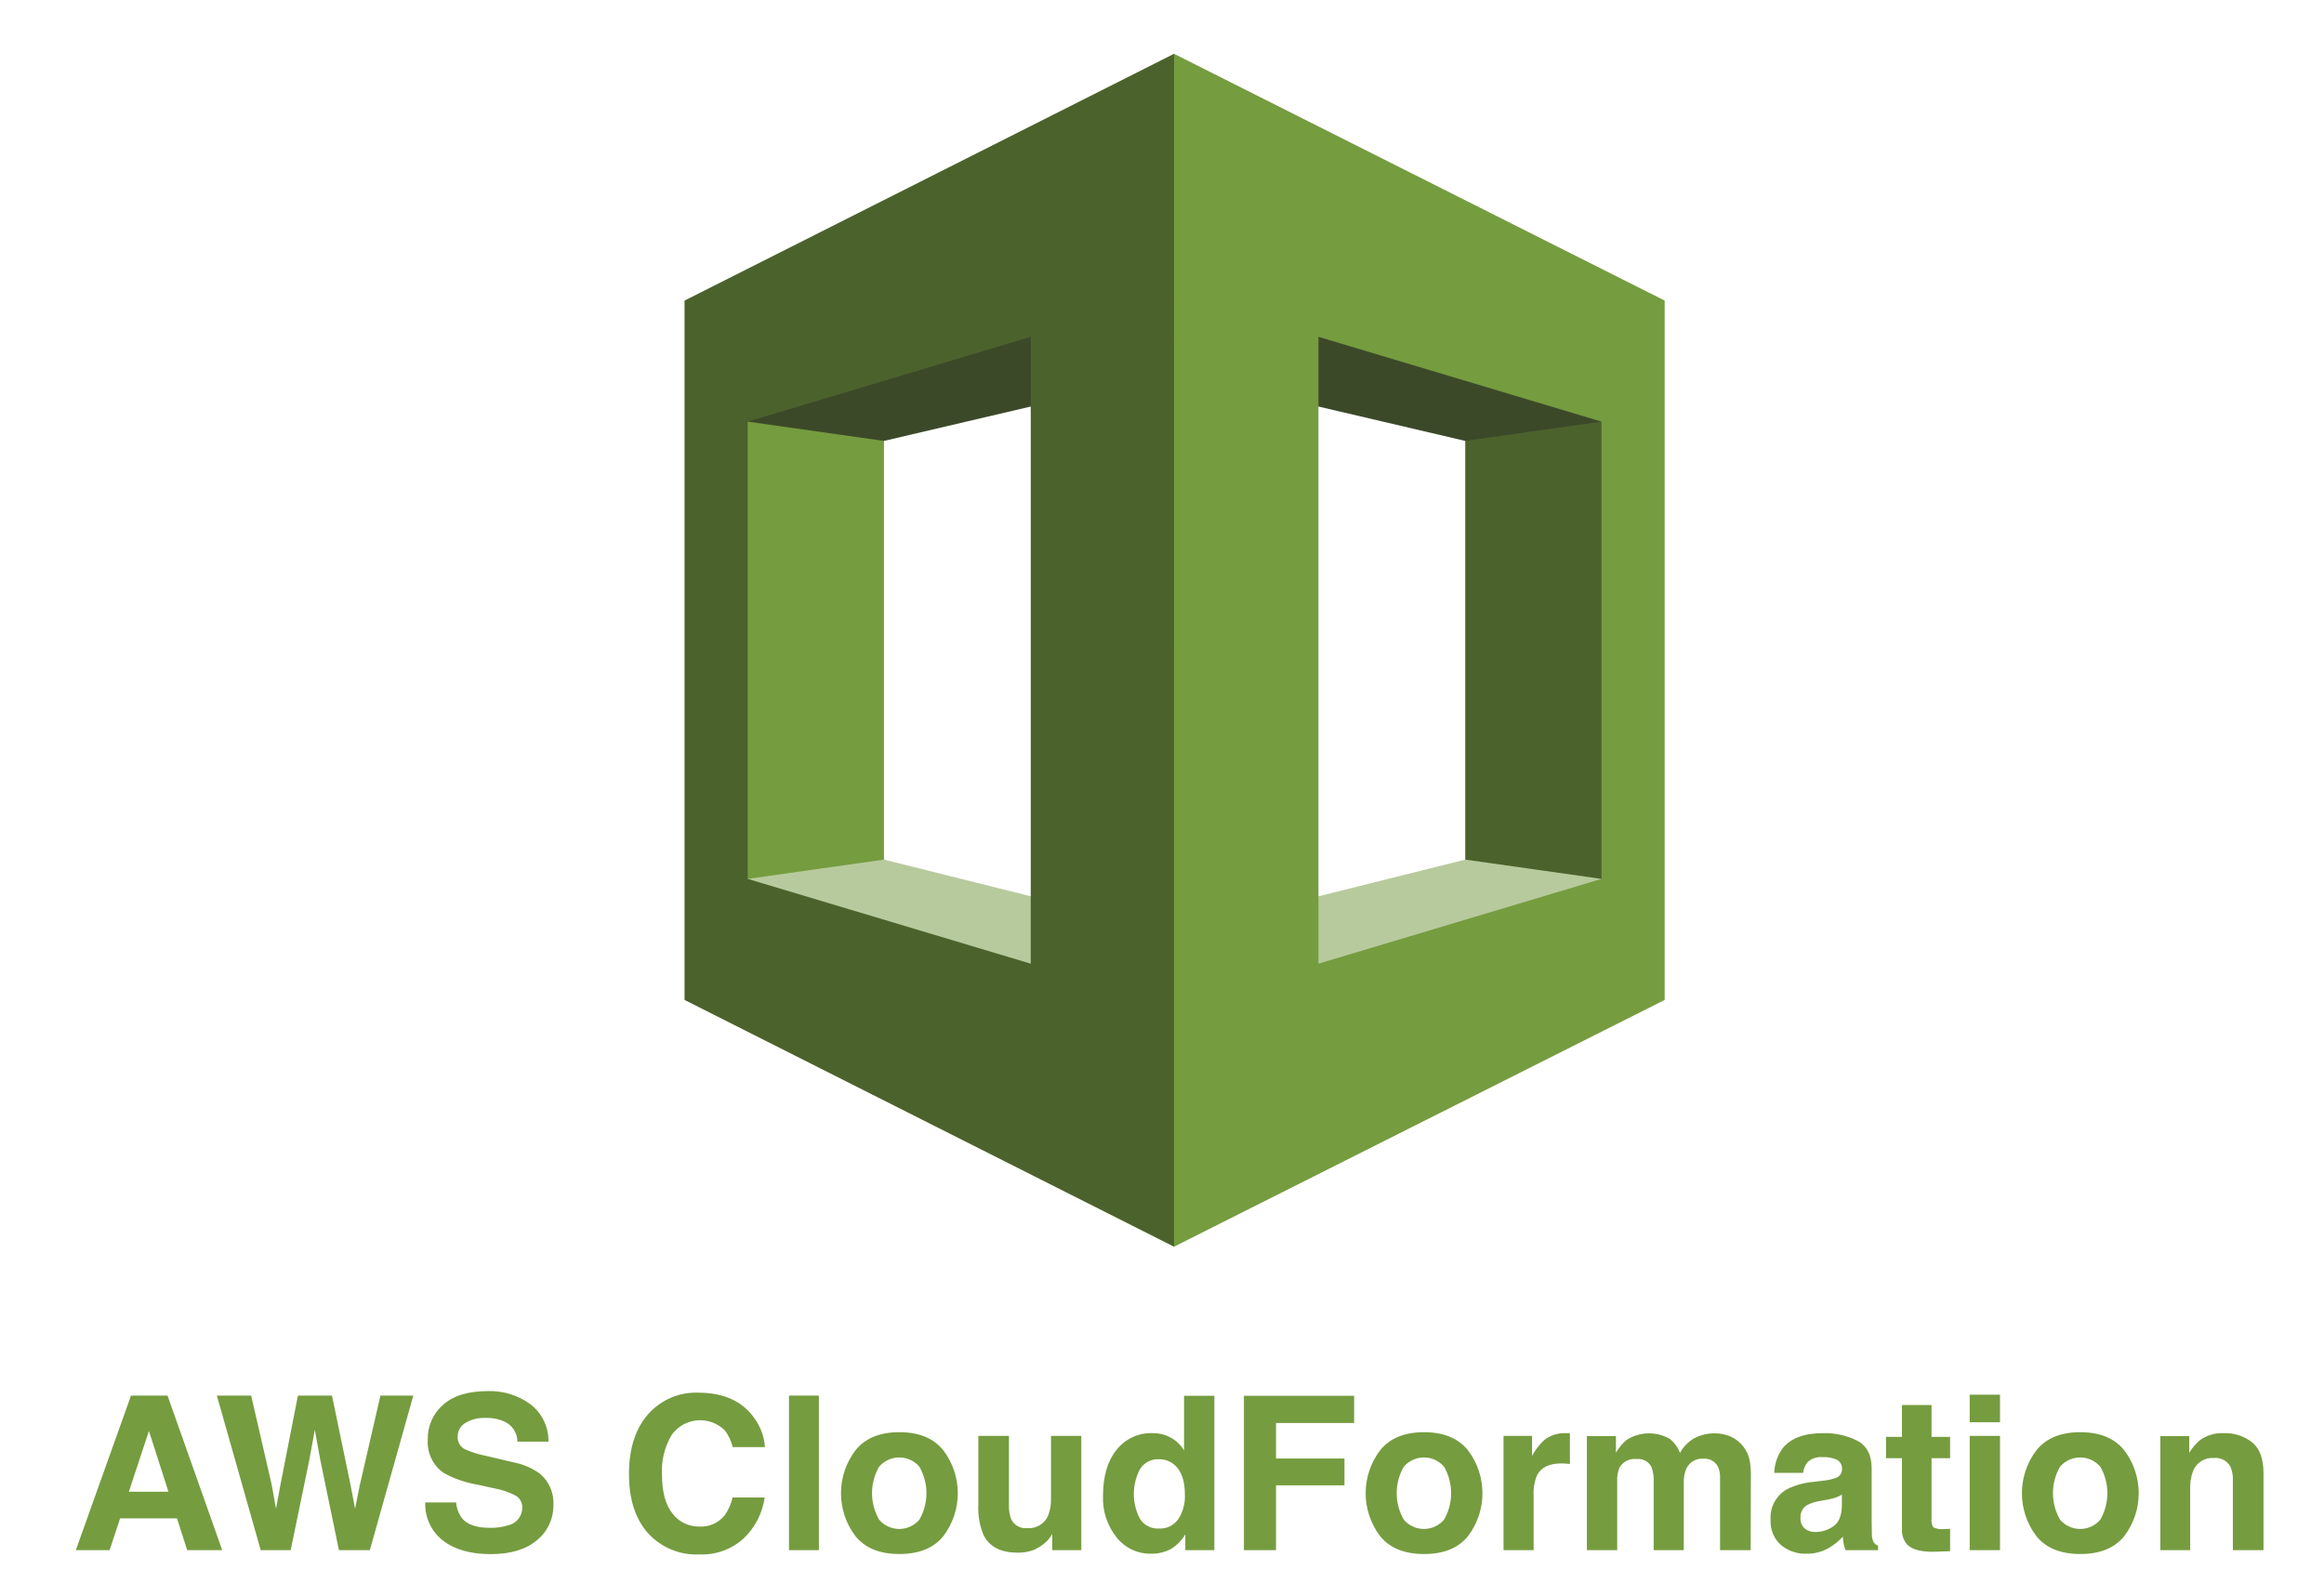
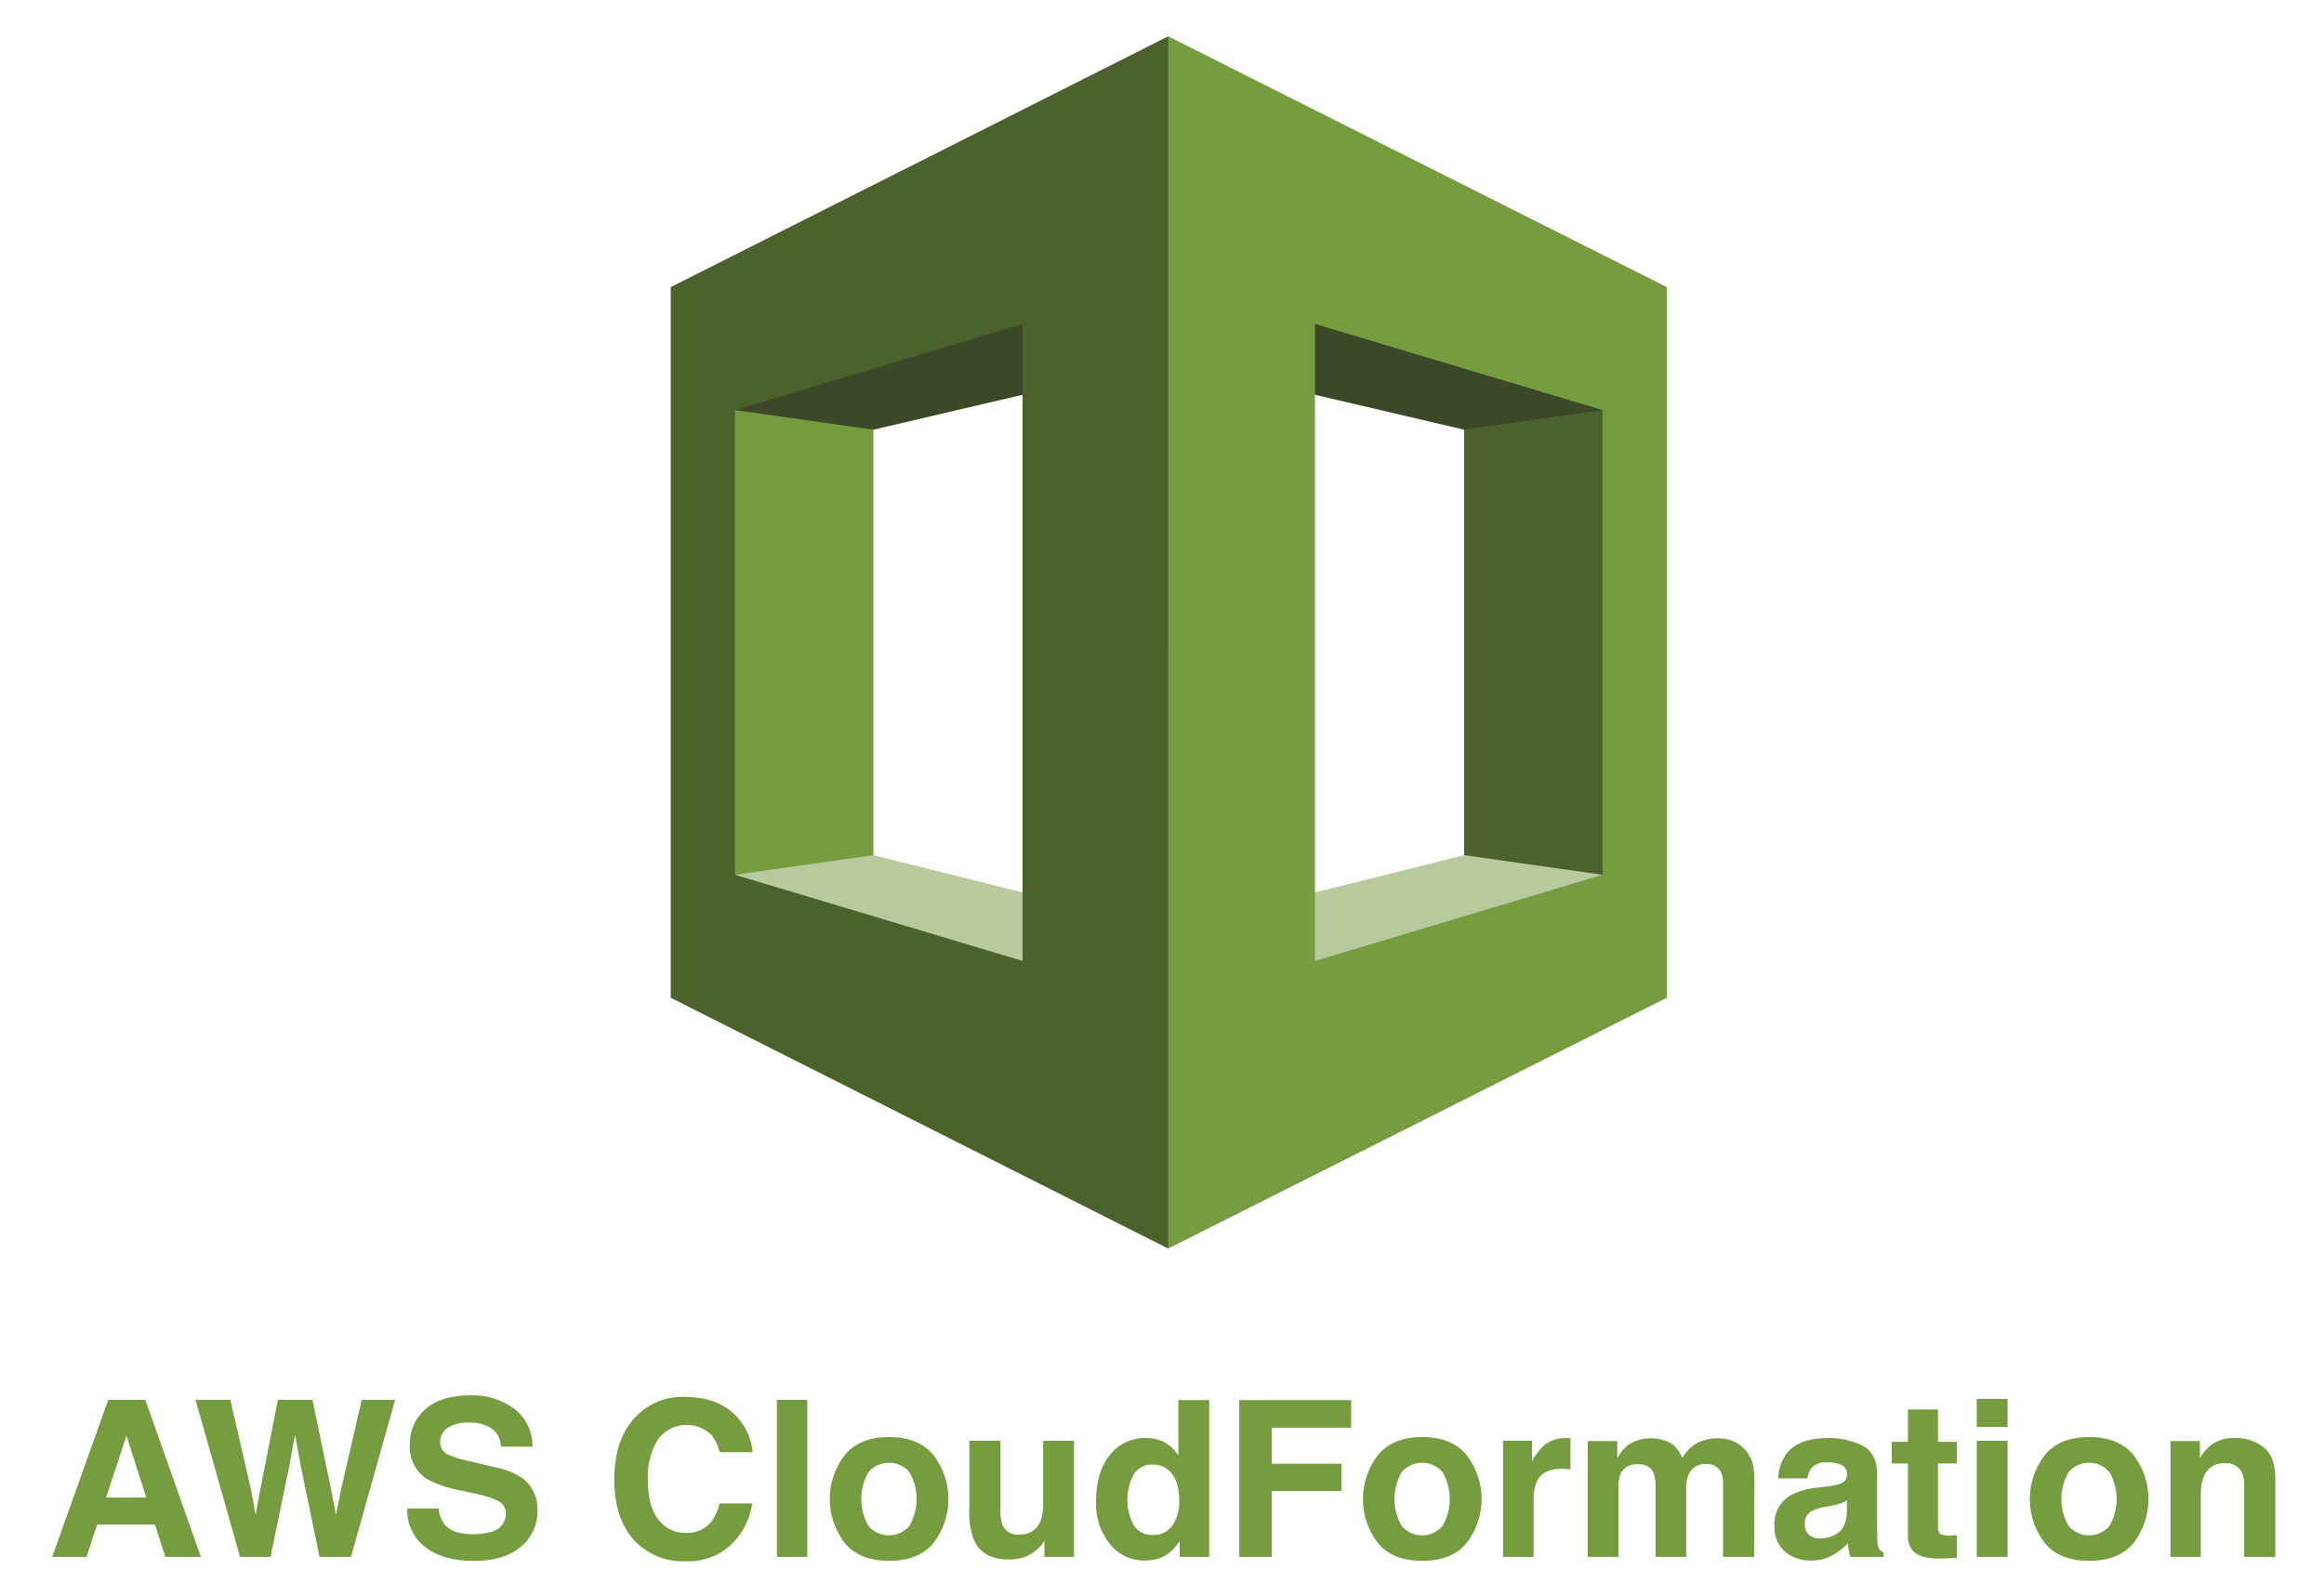
- <svg xmlns="http://www.w3.org/2000/svg" viewBox="16.48 -5.12 391.04 266.24">
+ <svg xmlns="http://www.w3.org/2000/svg" viewBox="20.60 -2.08 384.80 264.16">
  <defs>
    <style>.cls-1{fill:#759c3f}.cls-2{fill:#b7ca9d}.cls-3{fill:#4c622c}.cls-4{fill:#3c4929}</style>
  </defs>
  <path d="M165.218 160.387l-27.946-6.888V56.97l27.946-5.412v108.829z" class="cls-1" />
  <path d="M142.291 142.774l72.52 53.726v-44.575l-49.593-12.398-22.927 3.247z" class="cls-2" />
  <path d="M263.026 151.925l27.453 1.574.787-91.018-28.24-8.955v98.399z" class="cls-3" />
  <path d="M214.811 57.462l-49.593 11.611-22.927-3.247 72.52-52.348v43.984z" class="cls-4" />
  <path d="M285.953 142.774l-72.52 50.478v-41.327l49.593-12.398 22.927 3.247z" class="cls-2" />
  <path d="M213.433 57.462l49.593 11.611 22.927-3.247-71.831-54.513-.689 46.149z" class="cls-4" />
  <path d="M189.915 157.042l-47.625-14.268V65.826l47.625-14.268zM214.023 3.933l-82.36 41.525v117.684l82.36 41.525 20.959-98.99z" class="cls-3" />
  <path d="M238.327 51.558l47.625 14.268v76.948l-47.625 14.268V51.558zm-24.304 153.109l82.556-41.525V45.458L214.024 3.933zM38.522 229.722h6.148l9.2 26.005h-5.892l-1.716-5.346h-9.576l-1.763 5.346h-5.684zm-.358 16.177h6.66l-3.285-10.232zm20.576-16.177l3.433 14.891.748 4.145.75-4.06 2.937-14.976h5.734l3.09 14.89.792 4.146.802-3.986 3.467-15.05h5.532l-7.315 26.005h-5.203l-3.14-15.208-.918-5.028-.917 5.028-3.14 15.208h-5.047l-7.374-26.005zM93.222 247.7a5.268 5.268 0 0 0 .99 2.663q1.351 1.606 4.63 1.606a9.96 9.96 0 0 0 3.188-.424 3.025 3.025 0 0 0 2.324-3.017 2.222 2.222 0 0 0-1.139-1.993 12.355 12.355 0 0 0-3.61-1.218l-2.815-.617a17.545 17.545 0 0 1-5.703-1.993 6.341 6.341 0 0 1-2.629-5.628 7.474 7.474 0 0 1 2.572-5.805q2.571-2.311 7.554-2.311a11.581 11.581 0 0 1 7.1 2.18 7.745 7.745 0 0 1 3.08 6.324h-5.222a3.72 3.72 0 0 0-2.098-3.334 7.182 7.182 0 0 0-3.237-.654 6.164 6.164 0 0 0-3.437.847 2.68 2.68 0 0 0-1.284 2.364 2.23 2.23 0 0 0 1.266 2.082 15.768 15.768 0 0 0 3.455 1.077l4.564 1.076a11.607 11.607 0 0 1 4.497 1.887 6.362 6.362 0 0 1 2.325 5.311 7.462 7.462 0 0 1-2.755 5.919q-2.755 2.355-7.783 2.354-5.136 0-8.078-2.319a7.677 7.677 0 0 1-2.942-6.378zm32.705-15.262a10.705 10.705 0 0 1 7.993-3.21q6.493 0 9.496 4.304a9.388 9.388 0 0 1 1.78 4.852h-5.434a7.402 7.402 0 0 0-1.331-2.822 5.9 5.9 0 0 0-8.884.697 11.677 11.677 0 0 0-1.676 6.765q0 4.376 1.769 6.554a5.542 5.542 0 0 0 4.495 2.179 5.092 5.092 0 0 0 4.263-1.87 8.209 8.209 0 0 0 1.346-3.017h5.399a11.716 11.716 0 0 1-3.57 6.916 10.39 10.39 0 0 1-7.356 2.664 11.04 11.04 0 0 1-8.727-3.6q-3.176-3.615-3.177-9.914 0-6.809 3.614-10.498zm28.337 23.289h-5.028v-26.005h5.028zm20.941-2.353q-2.434 3.006-7.392 3.005-4.958 0-7.392-3.005a11.931 11.931 0 0 1 0-14.445q2.434-3.05 7.392-3.05 4.957 0 7.392 3.05a11.931 11.931 0 0 1 0 14.445zm-4.022-2.78a8.975 8.975 0 0 0 0-8.904 4.468 4.468 0 0 0-6.784 0 8.92 8.92 0 0 0 0 8.905 4.452 4.452 0 0 0 6.784 0zm15.067-14.098v11.592a6.087 6.087 0 0 0 .386 2.47 2.67 2.67 0 0 0 2.685 1.463 3.507 3.507 0 0 0 3.511-2.082 7.556 7.556 0 0 0 .492-2.981v-10.462h5.099v19.23h-4.888v-2.716a9.824 9.824 0 0 0-.351.53 3.545 3.545 0 0 1-.668.775 6.998 6.998 0 0 1-2.279 1.447 7.748 7.748 0 0 1-2.577.388q-4.258 0-5.735-3.07a11.764 11.764 0 0 1-.827-4.992v-11.592zm27.257.31a6.102 6.102 0 0 1 2.205 2.125v-9.174h5.099v25.97h-4.887v-2.665a7.091 7.091 0 0 1-2.452 2.488 6.887 6.887 0 0 1-3.423.776 7.143 7.143 0 0 1-5.672-2.725 10.465 10.465 0 0 1-2.303-6.996q0-4.921 2.268-7.745a7.374 7.374 0 0 1 6.06-2.822 6.206 6.206 0 0 1 3.105.768zm1.234 13.699a7.014 7.014 0 0 0 1.112-4.111q0-3.528-1.782-5.046a3.837 3.837 0 0 0-2.54-.917 3.533 3.533 0 0 0-3.238 1.667 8.99 8.99 0 0 0 .018 8.398 3.552 3.552 0 0 0 3.184 1.596 3.71 3.71 0 0 0 3.246-1.587zm11.044-20.748h18.542v4.57h-13.143v5.98h11.52v4.516h-11.52v10.904h-5.399zm37.701 23.617q-2.434 3.006-7.391 3.005-4.959 0-7.393-3.005a11.931 11.931 0 0 1 0-14.445q2.435-3.05 7.393-3.05 4.957 0 7.391 3.05a11.931 11.931 0 0 1 0 14.445zm-4.022-2.78a8.972 8.972 0 0 0 0-8.904 4.468 4.468 0 0 0-6.783 0 8.92 8.92 0 0 0 0 8.905 4.451 4.451 0 0 0 6.783 0zm20.738-14.547c.066.006.21.015.433.026v5.152q-.476-.053-.847-.07t-.6-.018q-3.035 0-4.075 1.975a7.678 7.678 0 0 0-.583 3.423v9.192h-5.062v-19.23h4.798v3.352a10.638 10.638 0 0 1 2.029-2.63 5.522 5.522 0 0 1 3.67-1.18q.14 0 .237.008zm27.373.52a5.583 5.583 0 0 1 2.24 1.729 5.522 5.522 0 0 1 1.094 2.47 17.012 17.012 0 0 1 .177 2.84l-.035 12.12h-5.152v-12.244a4.016 4.016 0 0 0-.353-1.798 2.506 2.506 0 0 0-2.47-1.341 2.89 2.89 0 0 0-2.875 1.728 5.415 5.415 0 0 0-.406 2.205v11.45h-5.064v-11.45a6.429 6.429 0 0 0-.352-2.487 2.464 2.464 0 0 0-2.487-1.393 2.97 2.97 0 0 0-2.894 1.393 5.37 5.37 0 0 0-.406 2.364v11.574h-5.099v-19.195h4.888v2.805a8.09 8.09 0 0 1 1.764-2.135 6.984 6.984 0 0 1 7.357-.159 5.665 5.665 0 0 1 1.658 2.311 6.389 6.389 0 0 1 2.452-2.487 7.48 7.48 0 0 1 3.458-.794 6.697 6.697 0 0 1 2.505.494zm15.749 7.463a7.965 7.965 0 0 0 2.008-.441 1.512 1.512 0 0 0 1.085-1.429 1.691 1.691 0 0 0-.832-1.633 5.26 5.26 0 0 0-2.441-.449 3.203 3.203 0 0 0-2.557.882 3.634 3.634 0 0 0-.716 1.765h-4.851a7.358 7.358 0 0 1 1.418-4.147q2-2.54 6.875-2.54a12.256 12.256 0 0 1 5.633 1.252q2.464 1.254 2.463 4.729v8.821q0 .917.035 2.223a2.8 2.8 0 0 0 .3 1.34 1.802 1.802 0 0 0 .741.582v.742h-5.468a5.552 5.552 0 0 1-.318-1.094q-.09-.511-.141-1.164a10.421 10.421 0 0 1-2.413 1.923 7.299 7.299 0 0 1-3.692.934 6.372 6.372 0 0 1-4.339-1.49 5.302 5.302 0 0 1-1.712-4.226 5.474 5.474 0 0 1 2.755-5.133 12.302 12.302 0 0 1 4.444-1.236zm3.074 2.346a5.491 5.491 0 0 1-.974.485 8.249 8.249 0 0 1-1.35.344l-1.144.212a7.53 7.53 0 0 0-2.312.688 2.295 2.295 0 0 0-1.187 2.135 2.23 2.23 0 0 0 .725 1.862 2.758 2.758 0 0 0 1.764.573 5.259 5.259 0 0 0 3.037-.953q1.389-.952 1.441-3.476zm7.428-6.122v-3.581h2.682v-5.363h4.975v5.363h3.122v3.58h-3.122v10.163a2.29 2.29 0 0 0 .3 1.474 3.31 3.31 0 0 0 1.835.29 14.211 14.211 0 0 0 .988-.035v3.758l-2.381.088q-3.564.123-4.87-1.235a3.672 3.672 0 0 1-.847-2.664v-11.838zm19.178-6.051h-5.099v-4.64h5.099zm-5.099 2.293h5.099v19.23h-5.099zm26.005 16.878q-2.435 3.006-7.392 3.005-4.959 0-7.393-3.005a11.931 11.931 0 0 1 0-14.445q2.435-3.05 7.393-3.05 4.957 0 7.391 3.05a11.931 11.931 0 0 1 0 14.445zm-4.023-2.78a8.972 8.972 0 0 0 0-8.904 4.468 4.468 0 0 0-6.783 0 8.92 8.92 0 0 0 0 8.905 4.451 4.451 0 0 0 6.783 0zM395.45 237.6q1.888 1.56 1.888 5.177v12.95h-5.151v-11.698a5.371 5.371 0 0 0-.403-2.328 2.83 2.83 0 0 0-2.802-1.482 3.473 3.473 0 0 0-3.485 2.17 7.5 7.5 0 0 0-.49 2.928v10.41h-5.028v-19.195h4.869v2.805a8.507 8.507 0 0 1 1.827-2.135 6.328 6.328 0 0 1 3.918-1.164 7.373 7.373 0 0 1 4.857 1.562z" class="cls-1" />
</svg>
